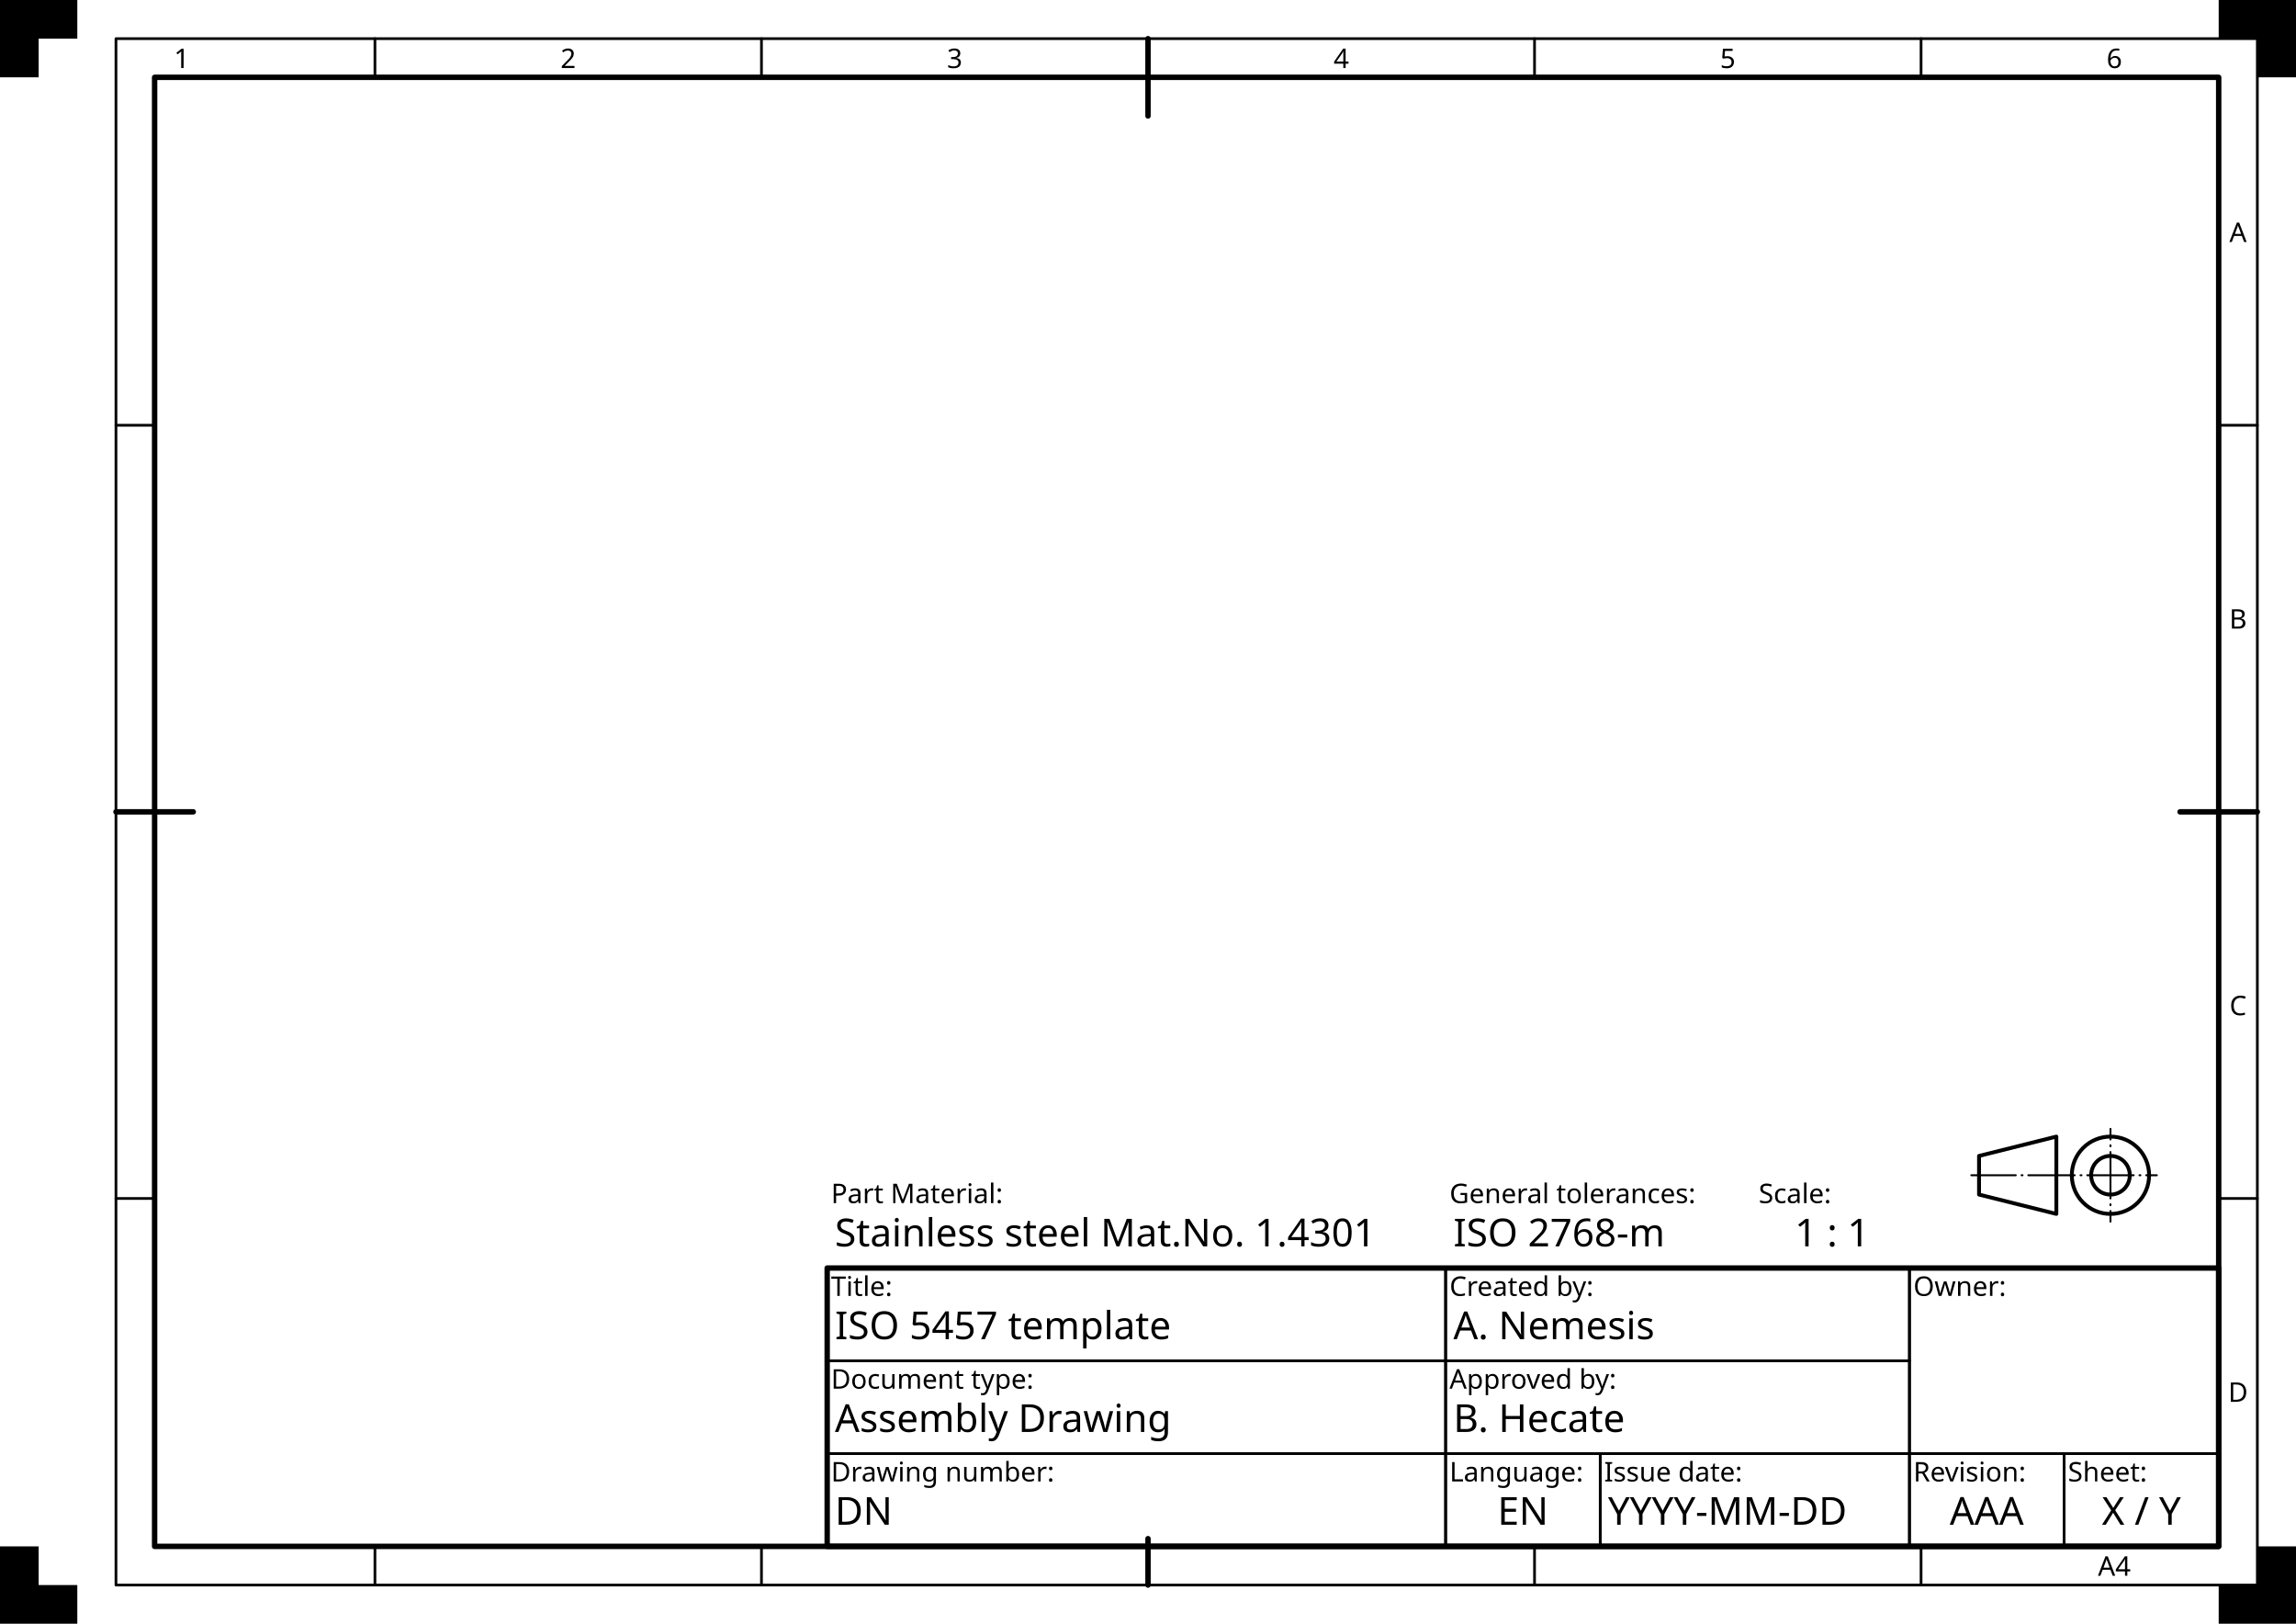
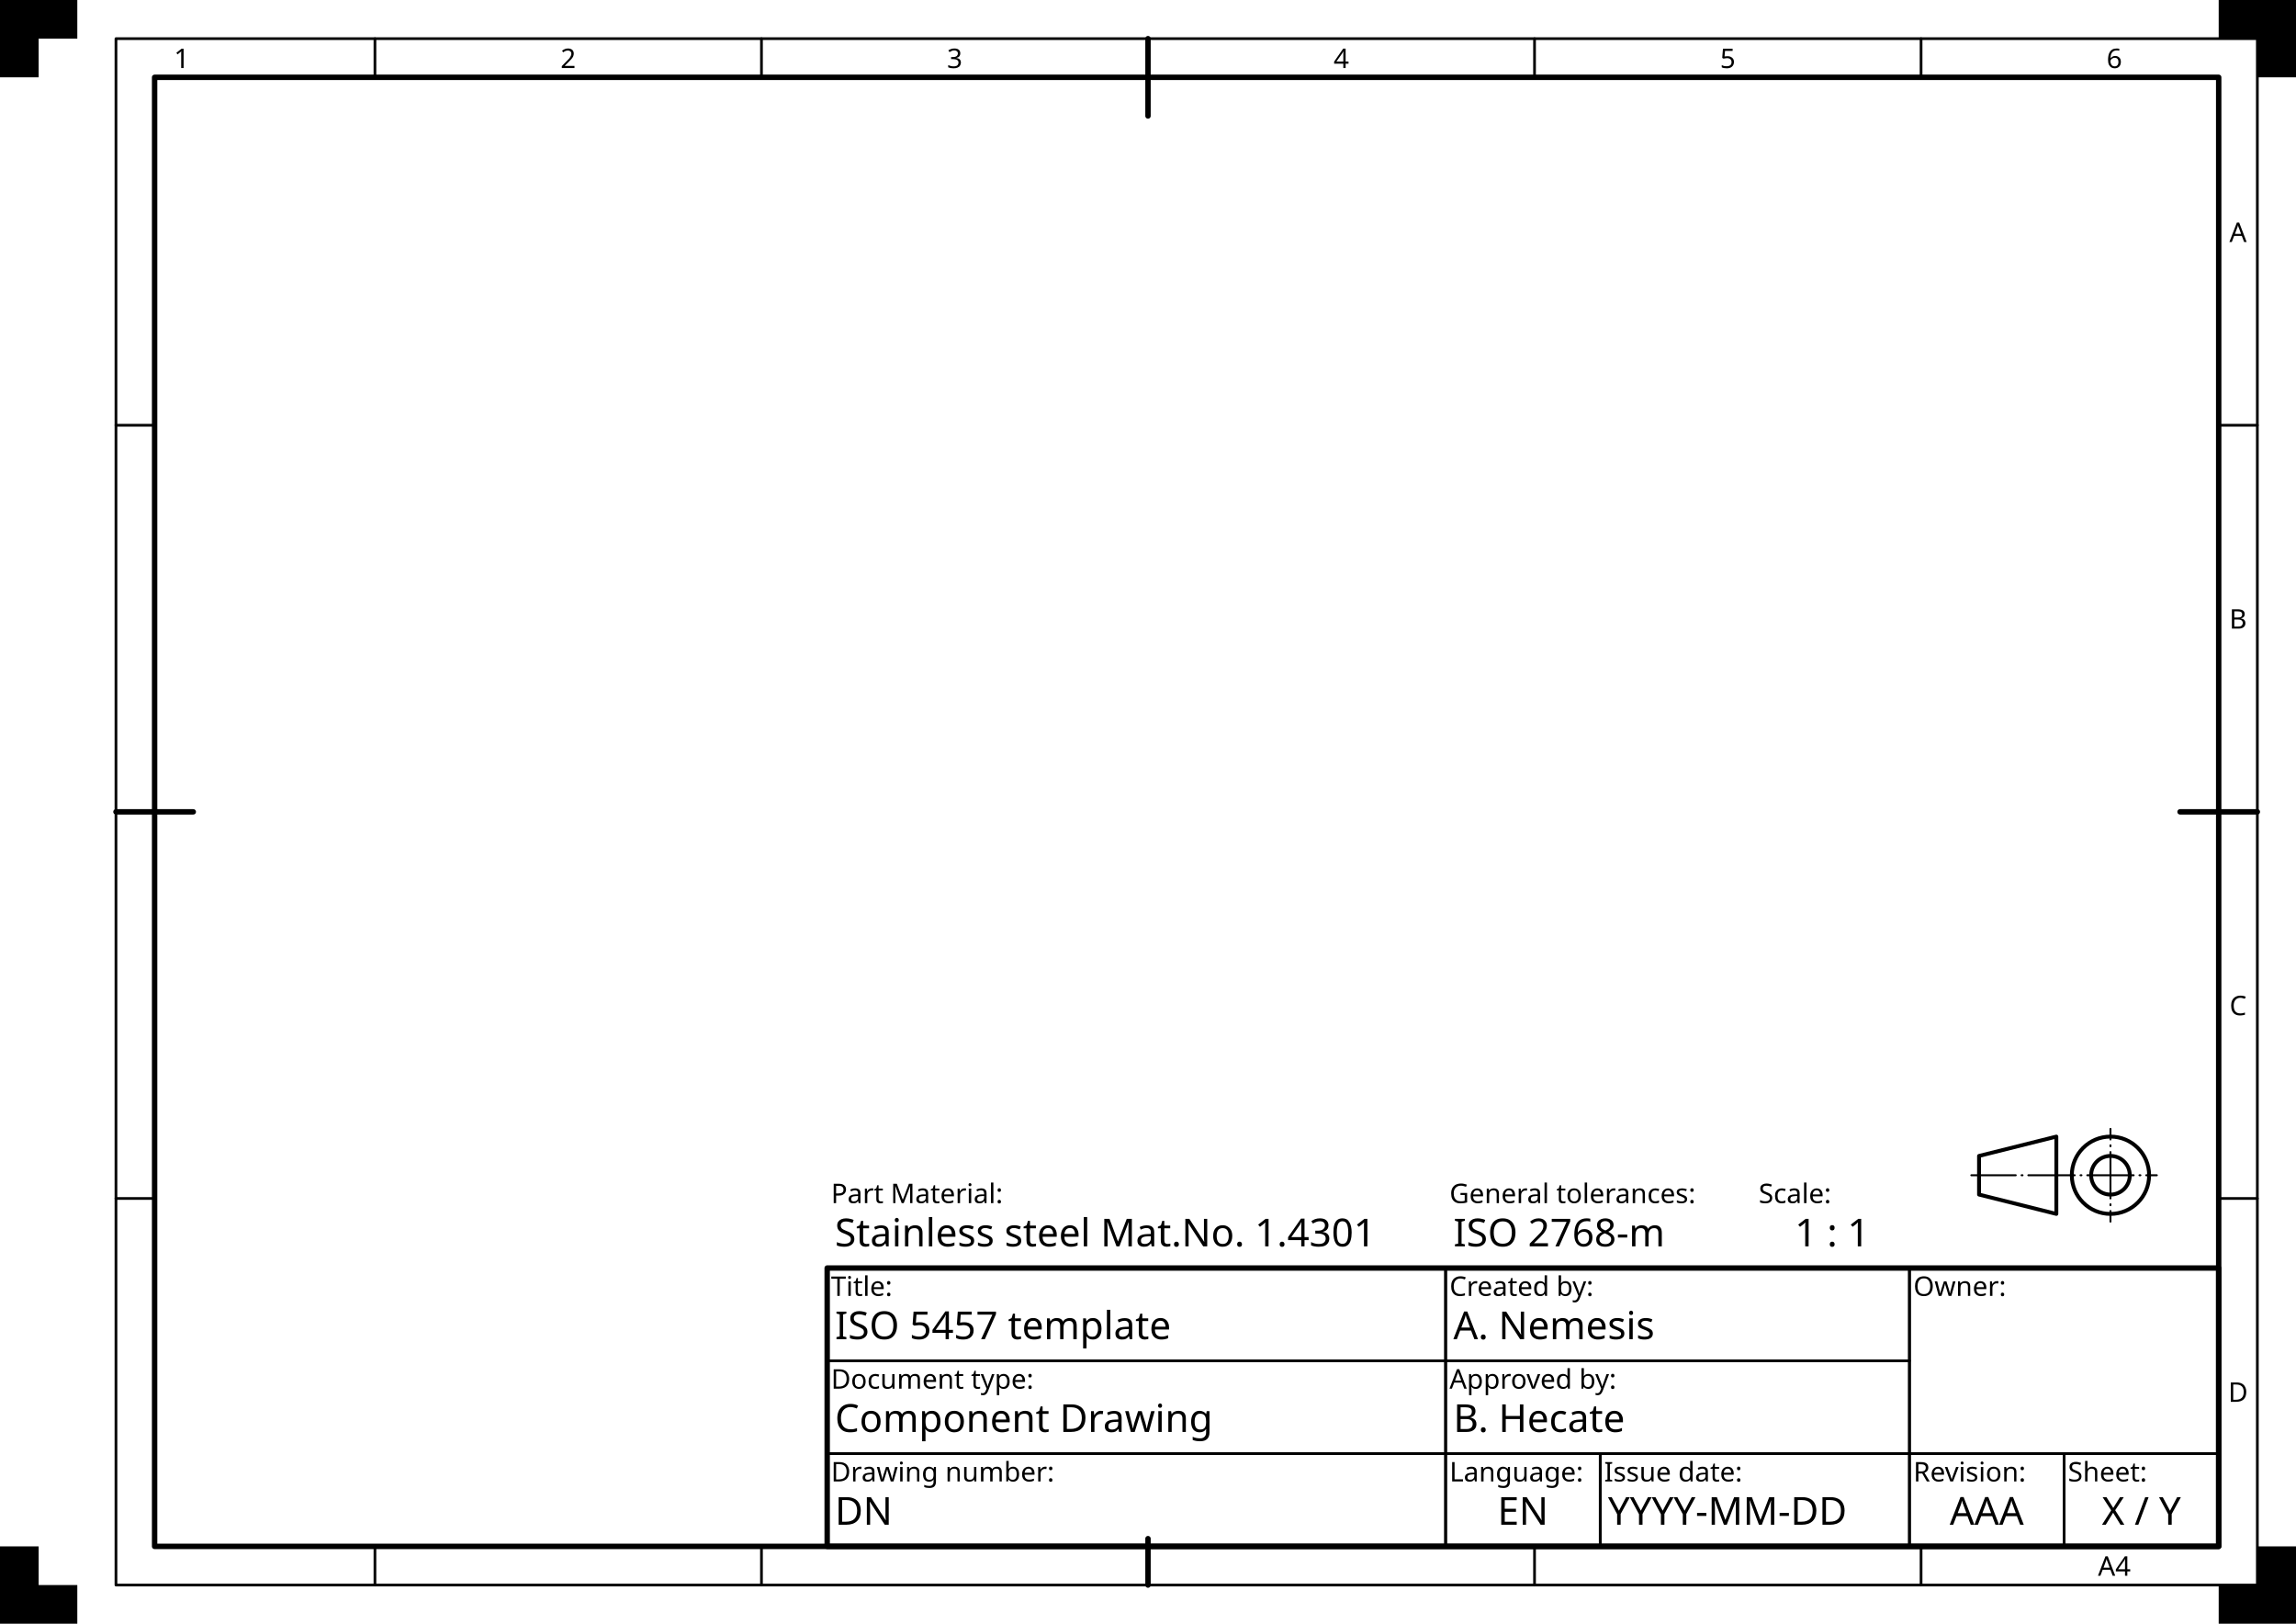
<svg xmlns="http://www.w3.org/2000/svg" xmlns:ns1="https://www.freecad.org/wiki/index.php?title=Svg_Namespace" width="297mm" height="210mm" viewBox="0 0 297 210" version="1.1" id="svg">
  <rect id="drawing_space_frame" x="20" y="10" width="267" height="190" style="fill:none;stroke:#000000;stroke-width:0.7;stroke-linecap:round;stroke-linejoin:round" />
  <g id="centring_marks" style="fill:none;stroke:#000000;stroke-width:0.7;stroke-linecap:round">
    <path id="top_centering" d="m 148.5,5 v 10" />
    <path id="right_centering" d="m 292,105 h -10" />
    <path id="bottom_centering" d="m 148.5,205 v -6" />
    <path id="left_centering" d="m 15,105 h 10" />
  </g>
  <g id="grid_reference_system">
    <g id="grid_reference_borders" style="fill:none;stroke:#000000;stroke-width:0.35;stroke-linecap:round;stroke-linejoin:round">
      <rect id="grid_reference_border" x="15" y="5" width="277" height="200" />
      <path id="upper_border_1" d="m 48.5,5 v 5" />
      <path id="upper_border_2" d="m 98.5,5 v 5" />
      <path id="upper_border_4" d="m 198.5,5 v 5" />
      <path id="upper_border_5" d="m 248.5,5 v 5" />
      <path id="right_border_1" d="m 292,55 h -5" />
      <path id="right_border_3" d="m 292,155 h -5" />
      <path id="lower_border_1" d="m 48.5,205 v -5" />
      <path id="lower_border_2" d="m 98.5,205 v -5" />
      <path id="lower_border_4" d="m 198.5,205 v -5" />
      <path id="lower_border_5" d="m 248.5,205 v -5" />
      <path id="left_border_1" d="m 15,55 h 5" />
      <path id="left_border_3" d="m 15,155 h 5" />
    </g>
    <g id="grid_reference_markers" style="font-size:3.5px;font-family:osifont;text-align:center;text-anchor:middle;fill:#000000;stroke:none">
      <text id="upper_marker_1" x="23.5" y="8.8">1</text>
      <text id="upper_marker_2" x="73.5" y="8.8">2</text>
      <text id="upper_marker_3" x="123.5" y="8.8">3</text>
      <text id="upper_marker_4" x="173.5" y="8.8">4</text>
      <text id="upper_marker_5" x="223.5" y="8.8">5</text>
      <text id="upper_marker_6" x="273.5" y="8.8">6</text>
      <text id="right_marker_1" x="289.5" y="31.3">A</text>
      <text id="right_marker_2" x="289.5" y="81.3">B</text>
      <text id="right_marker_3" x="289.5" y="131.3">C</text>
      <text id="right_marker_4" x="289.5" y="181.3">D</text>
      <text id="lower_marker_6" x="273.5" y="203.8">A4</text>
    </g>
  </g>
  <g id="trimming_marks" style="fill:#000000;stroke:none">
    <path id="top_left_trimming" d="m 0,0 h 10 v 5 h -5 v 5 h -5 z" />
    <path id="top_right_trimming" d="m 297,0 h -10 v 5 h 5 v 5 h 5 z" />
    <path id="bottom_right_trimming" d="m 297,210 h -10 v -5 h 5 v -5 h 5 z" />
    <path id="bottom_left_trimming" d="m 0,210 h 10 v -5 h -5 v -5 h -5 z" />
  </g>
  <g id="title_block_borders" style="fill:none;stroke:#000000;stroke-width:0.35;stroke-linecap:round;stroke-linejoin:round">
    <rect id="title_block_frame" x="107" y="164" width="180" height="36" style="stroke-width:0.7" />
    <rect id="legal_owner_border" x="247" y="164" width="40" height="24" />
    <rect id="identification_number_border" x="107" y="188" width="80" height="12" />
    <rect id="revision_index_border" x="247" y="188" width="20" height="12" />
    <rect id="date_of_issue_border" x="207" y="188" width="40" height="12" />
    <rect id="sheet_number_border" x="267" y="188" width="20" height="12" />
    <rect id="language_code_border" x="187" y="188" width="20" height="12" />
    <rect id="title_border" x="107" y="164" width="80" height="12" />
    <rect id="approval_person_border" x="187" y="176" width="60" height="12" />
    <rect id="creator_border" x="187" y="164" width="60" height="12" />
    <rect id="document_type_border" x="107" y="176" width="80" height="12" />
  </g>
  <g id="title_block_labels" style="font-size:3.5px;font-family:osifont;text-anchor:start;fill:#000000;stroke:none">
    <text id="legal_owner label" x="247.5" y="167.6">Owner:</text>
    <text id="identification_number_label" x="107.5" y="191.6">Drawing number:</text>
    <text id="revision_index_label" x="247.5" y="191.6">Revision:</text>
    <text id="date_of_issue_label" x="207.5" y="191.6">Issue date:</text>
    <text id="sheet_number_label" x="267.5" y="191.6">Sheet:</text>
    <text id="language_code_label" x="187.5" y="191.6">Language:</text>
    <text id="title_label" x="107.5" y="167.6">Title:</text>
    <text id="approval_person_label" x="187.5" y="179.6">Approved by:</text>
    <text id="creator_label" x="187.5" y="167.6">Created by:</text>
    <text id="document_type_label" x="107.5" y="179.6">Document type:</text>
    <text id="sheet_scale_label" x="227.5" y="155.6">Scale:</text>
    <text id="general_tolerances_label" x="187.5" y="155.6">General tolerances:</text>
    <text id="part_material_label" x="107.5" y="155.6">Part Material:</text>
  </g>
  <g id="title_block_data_fields" style="font-size:5px;font-family:osifont;text-anchor:start;fill:#000000;stroke:none">
    <text id="legal_owner_1_data_field" x="267" y="173.1" ns1:editable="legal_owner_1" ns1:autofill="organization" style="font-size:3.5px;text-align:center;text-anchor:middle">
      <tspan />
    </text>
    <text id="legal_owner_2_data_field" x="267" y="177.1" ns1:editable="legal_owner_2" style="font-size:3.5px;text-align:center;text-anchor:middle">
      <tspan />
    </text>
    <text id="legal_owner_3_data_field" x="267" y="181.1" ns1:editable="legal_owner_3" style="font-size:3.5px;text-align:center;text-anchor:middle">
      <tspan />
    </text>
    <text id="legal_owner_4_data_field" x="267" y="185.1" ns1:editable="legal_owner_4" style="font-size:3.5px;text-align:center;text-anchor:middle">
      <tspan />
    </text>
    <text id="identification_number_data_field" x="108" y="197.2" ns1:editable="identification_number">
      <tspan>DN</tspan>
    </text>
    <text id="revision_index_data_field" x="257" y="197.2" ns1:editable="revision_index" style="text-align:center;text-anchor:middle">
      <tspan>AAA</tspan>
    </text>
    <text id="date_of_issue_data_field" x="208" y="197.2" ns1:editable="date_of_issue" ns1:autofill="date">
      <tspan>YYYY-MM-DD</tspan>
    </text>
    <text id="sheet_number_data_field" x="277" y="197.2" ns1:editable="sheet_number" ns1:autofill="sheet" style="text-align:center;text-anchor:middle">
      <tspan>X / Y</tspan>
    </text>
    <text id="language_code_data_field" x="197" y="197.2" ns1:editable="language_code" style="text-align:center;text-anchor:middle">
      <tspan>EN</tspan>
    </text>
    <text id="title_data_field" x="108" y="173.2" ns1:editable="title" ns1:autofill="title">
      <tspan>ISO 5457 template</tspan>
    </text>
    <text id="approval_person_data_field" x="188" y="185.2" ns1:editable="approval_person">
      <tspan>B. Hecate</tspan>
    </text>
    <text id="creator_data_field" x="188" y="173.2" ns1:editable="creator" ns1:autofill="author">
      <tspan>A. Nemesis</tspan>
    </text>
    <text id="document_type_data_field" x="108" y="185.2" ns1:editable="document_type">
-       <tspan>Assembly Drawing</tspan>
+       <tspan>Component Drawing</tspan>
    </text>
    <text id="sheet_scale_data_field" x="237" y="161.2" ns1:editable="sheet_scale" ns1:autofill="scale" style="text-align:center;text-anchor:middle">
      <tspan>1 : 1</tspan>
    </text>
    <text id="general_tolerances_data_field" x="188" y="161.2" ns1:editable="general_tolerances">
      <tspan>ISO 2768-m</tspan>
    </text>
    <text id="part_material_data_field" x="108" y="161.2" ns1:editable="part_material">
      <tspan>Stainless steel Mat.No. 1.4301</tspan>
    </text>
  </g>
  <g id="extras_outlines" style="fill:none;stroke:#000000;stroke-width:0.5;stroke-linecap:round;stroke-linejoin:round">
    <path id="first_angle_trapezoid" d="m 266,147 -10,2.5 v 5 l 10,2.5 z" />
    <circle id="first_angle_inner circle" cx="273" cy="152" r="2.5" />
    <circle id="first_angle_outer circle" cx="273" cy="152" r="5" />
  </g>
  <g id="extras_centre_lines" style="fill:none;stroke:#000000;stroke-width:0.25;stroke-linecap:round;stroke-linejoin:round;stroke-dasharray:6, 0.75, 0.125, 0.75">
    <path id="first_angle_horizontal" d="m 255,152 h 24" style="stroke-dashoffset:0.25" />
    <path id="first_angle_vertical" d="m 273,158 v -12" style="stroke-dashoffset:4.625" />
  </g>
</svg>
